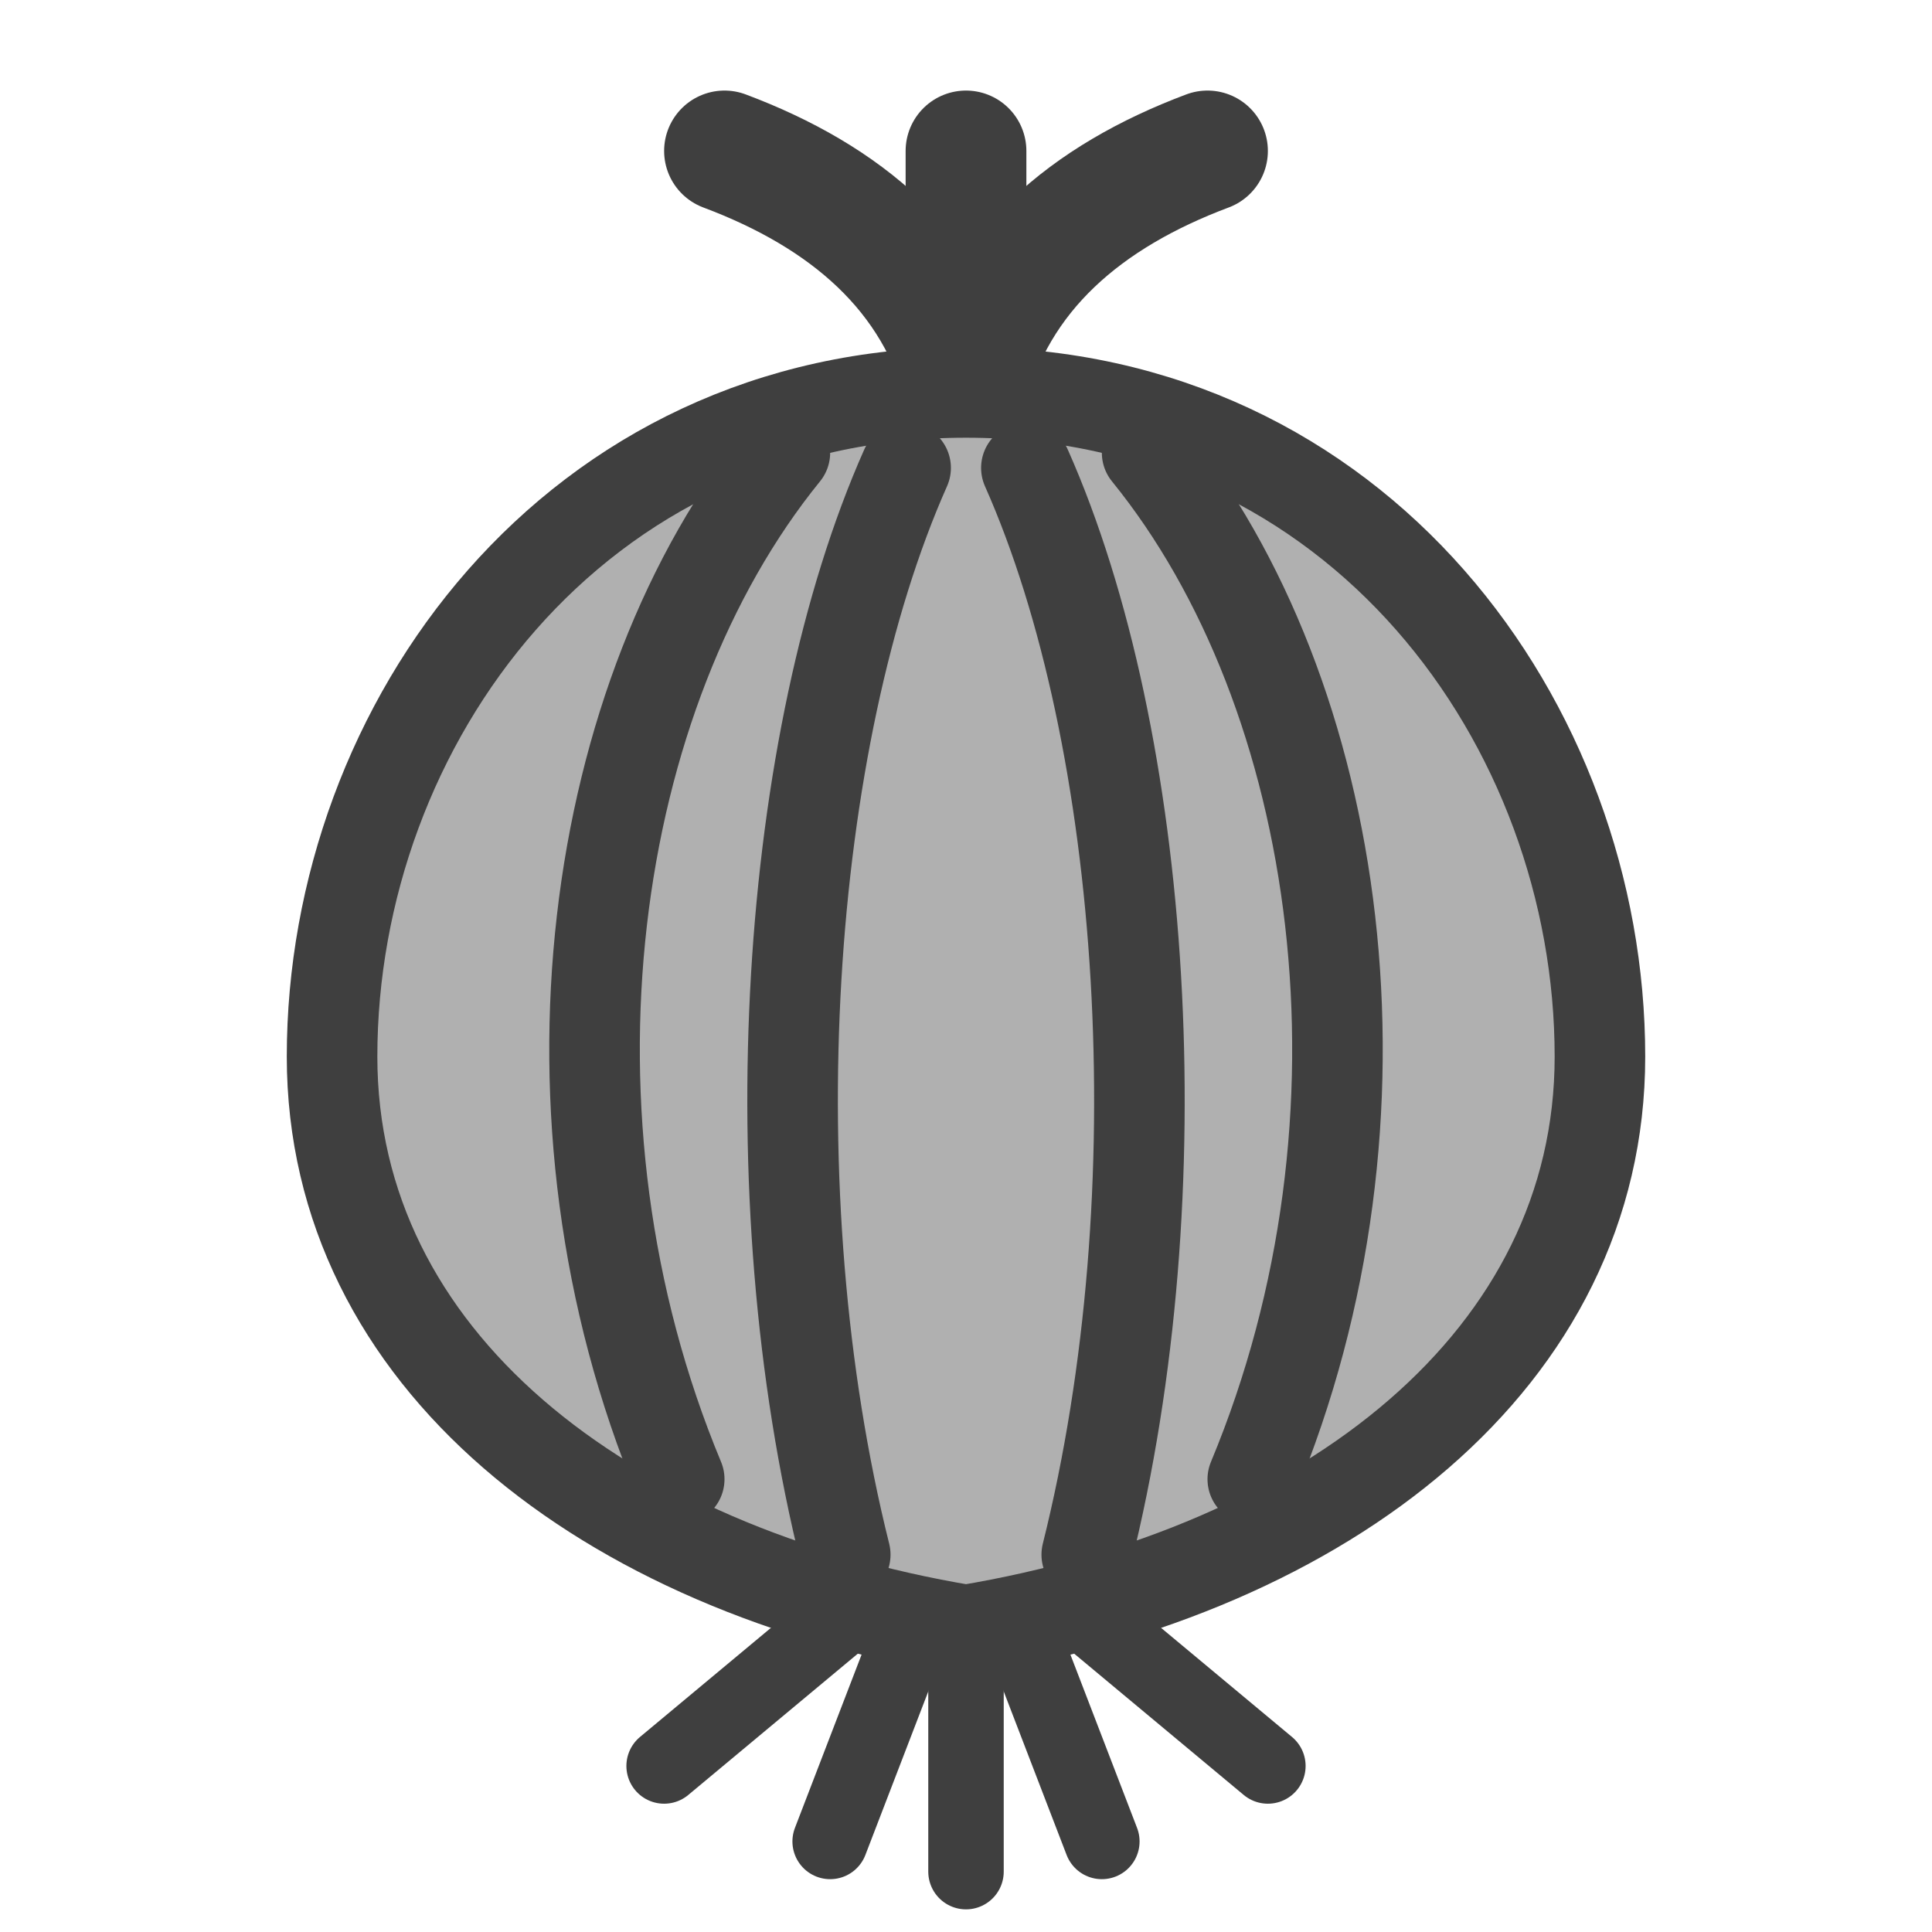
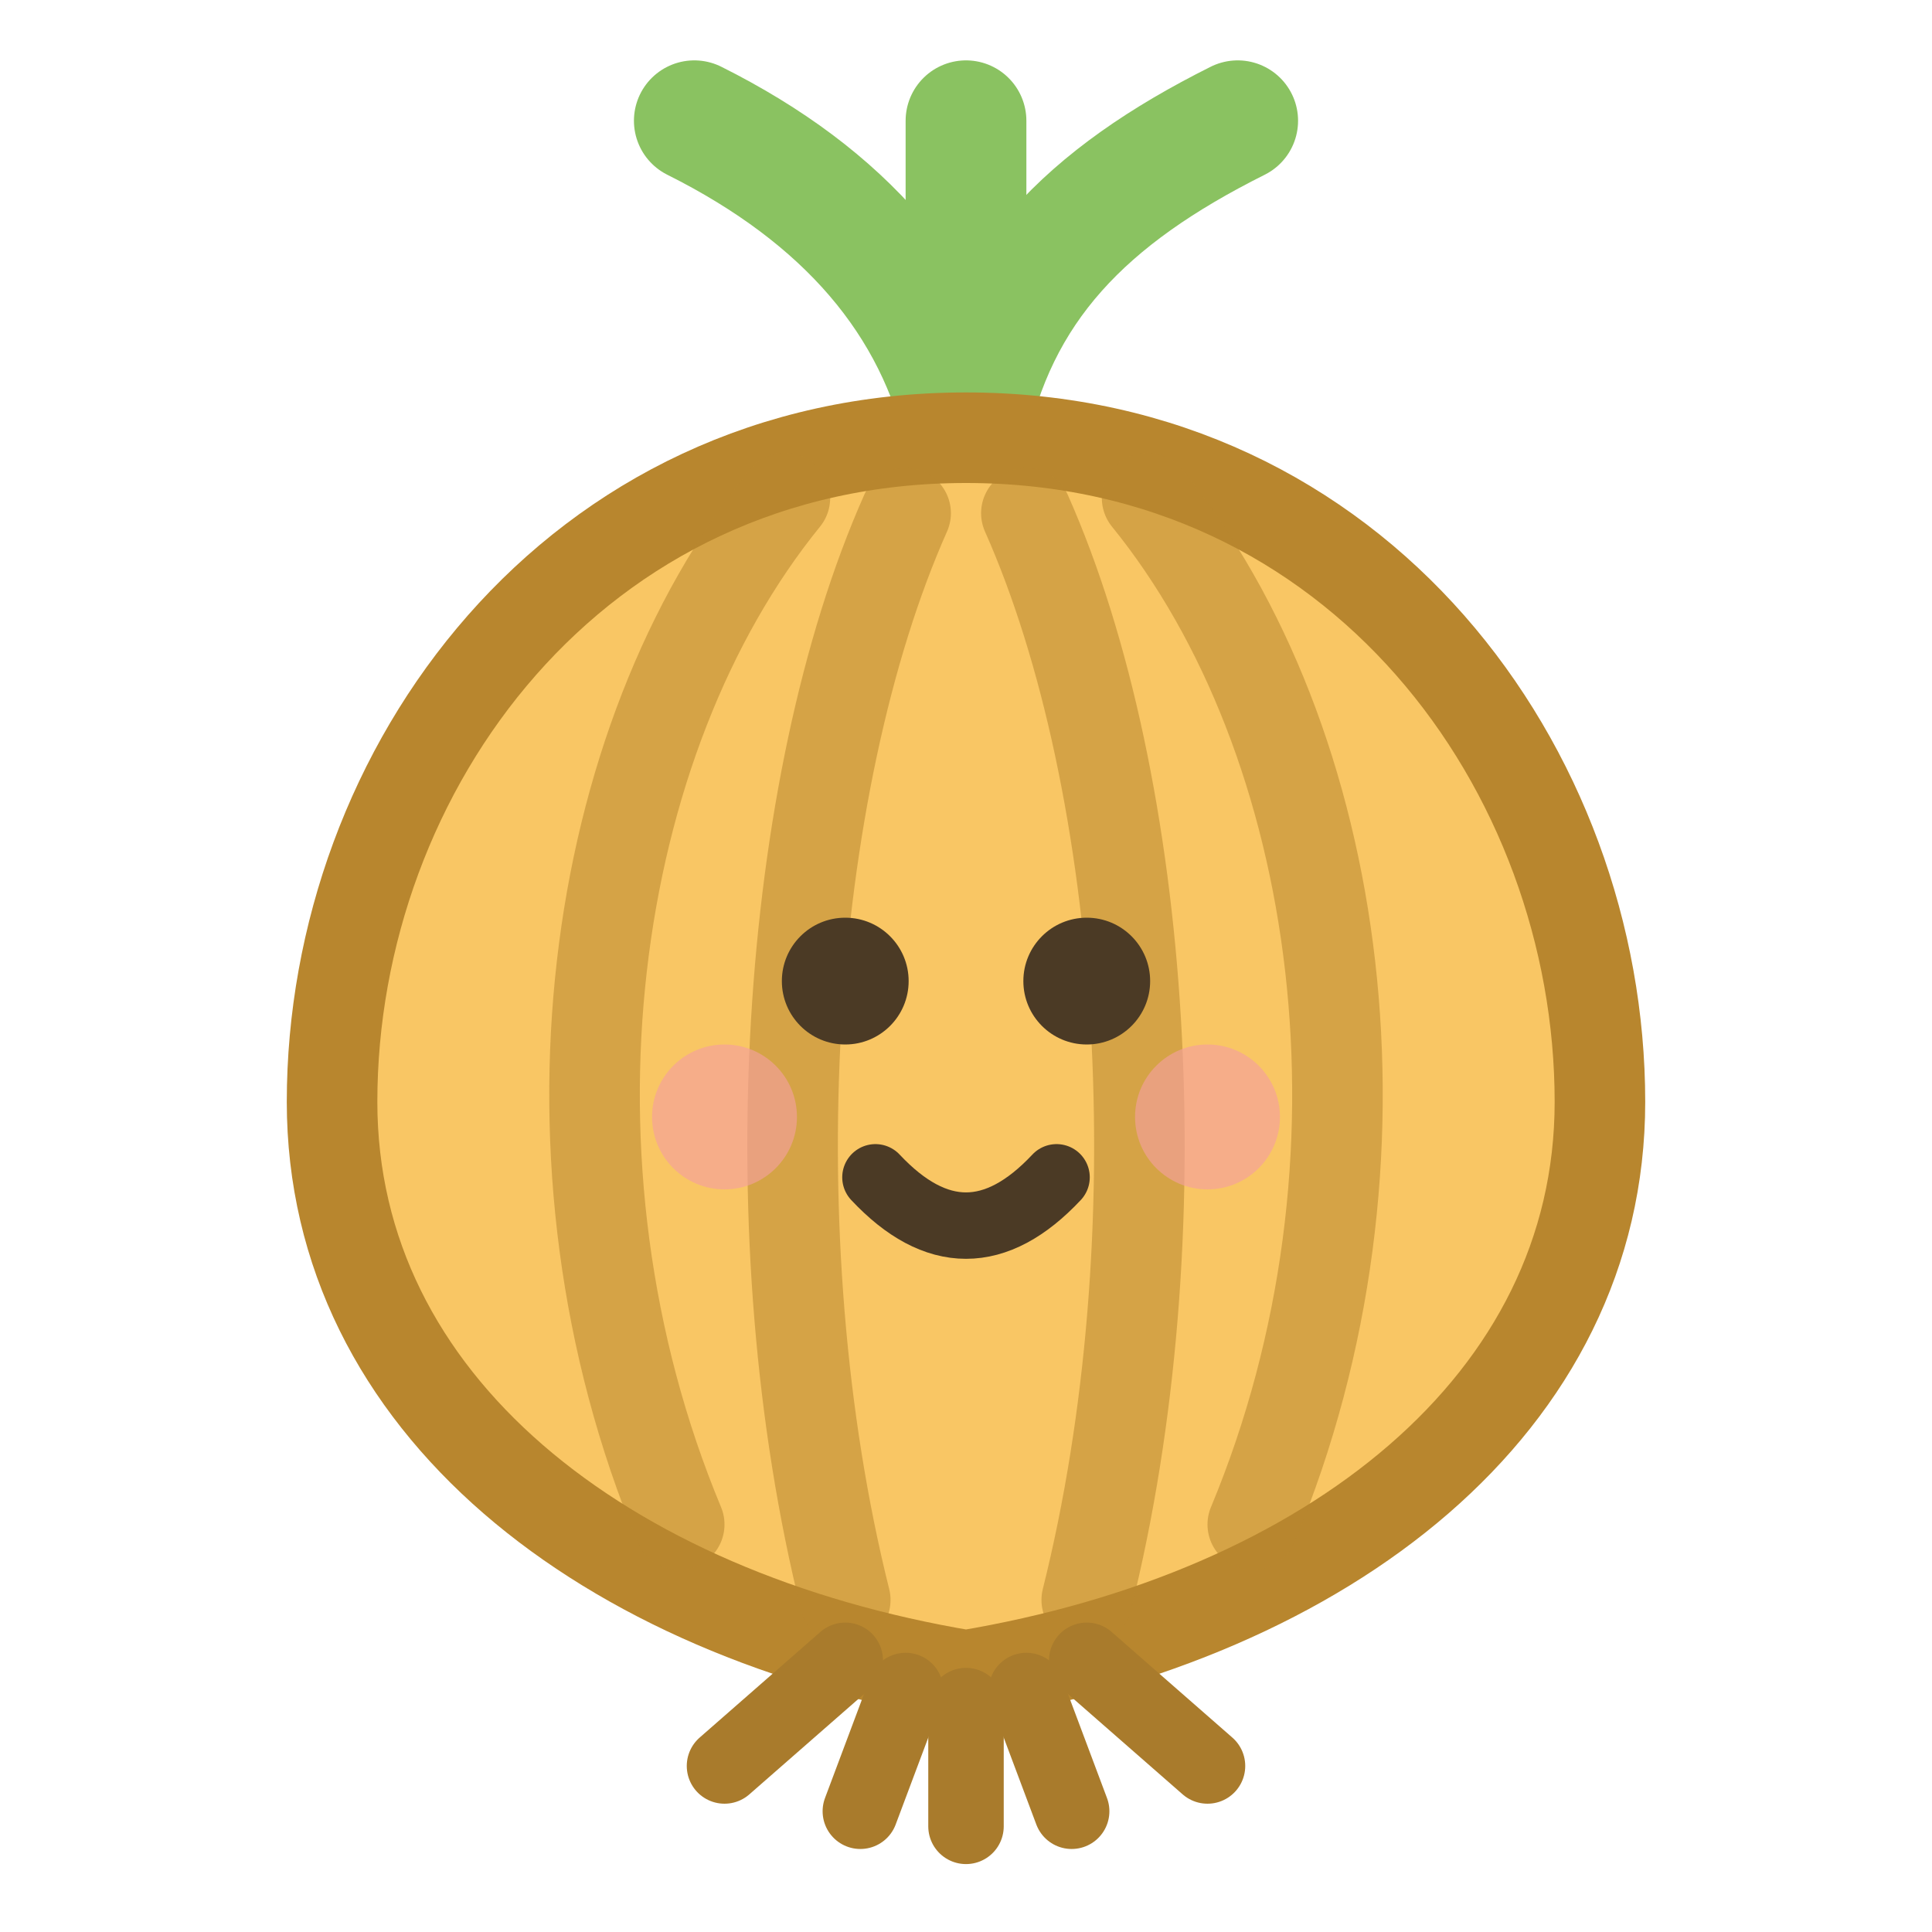
<svg xmlns="http://www.w3.org/2000/svg" viewBox="0 0 64 64">
-   <style>
-     .lines {
-       stroke: #3f3f3f;
-     }
-     .bulb {
-       fill: #b0b0b0;
-       stroke: #3f3f3f;
-     }
-     @media (prefers-color-scheme: dark) {
-       .lines {
-         stroke: #d4d4d4;
-       }
-       .bulb {
-         fill: #4a4a4a;
-         stroke: #d4d4d4;
-       }
-     }
-   </style>
-   <g fill="none" class="lines" stroke-width="4" stroke-linecap="round">
-     <path d="M32 13C31 9 28 6.5 24 5" />
-     <path d="M32 13V5" />
-     <path d="M32 13c1-4 4-6.5 8-8" />
-   </g>
-   <path class="bulb" d="M32 13c13 0 21 11 21 22 0 10-9 17-21 19C20 52 11 45 11 35c0-11 8-22 21-22Z" stroke-width="3" stroke-linecap="round" />
-   <g fill="none" class="lines" stroke-width="3" stroke-linecap="round">
-     <path d="M26 15c-6.5 8-8.5 22-3.5 34" />
-     <path d="M30 15.5c-4 9-5 24-2 36" />
-     <path d="M34 15.5c4 9 5 24 2 36" />
-     <path d="M38 15c6.5 8 8.5 22 3.5 34" />
-   </g>
-   <g fill="none" class="lines" stroke-width="2.5" stroke-linecap="round">
-     <path d="m28 53.5-6 5" />
-     <path d="m30 54.5-2.5 6.5" />
-     <path d="M32 55v7" />
-     <path d="m34 54.5 2.5 6.5" />
-     <path d="m36 53.5 6 5" />
+   <g transform="translate(0 1.5)">
+     <g fill="none" stroke="#8ac261" stroke-width="4" stroke-linecap="round">
+       <path d="M32 13C31 8.5 28 5 23 2.5" />
+       <path d="M32 13V2.5" />
+       <path d="M32 13c1-5 4-8 9-10.5" />
+     </g>
+     <path d="M32 13c13 0 21 11 21 22 0 10-9 17-21 19C20 52 11 45 11 35c0-11 8-22 21-22Z" fill="#f9c664" stroke="#b8862e" stroke-width="3" stroke-linecap="round" />
+     <g fill="none" stroke="#b8862e" stroke-width="3" stroke-linecap="round" opacity="0.55">
+       <path d="M26 15c-6.5 8-8.5 22-3.5 34" />
+       <path d="M30 15.5c-4 9-5 24-2 36" />
+       <path d="M34 15.5c4 9 5 24 2 36" />
+       <path d="M38 15c6.5 8 8.5 22 3.5 34" />
+     </g>
+     <g fill="#4b3a25">
+       <circle cx="28" cy="31" r="2.1" />
+       <circle cx="36" cy="31" r="2.1" />
+     </g>
+     <path d="M29 37.5q3 3.2 6 0" fill="none" stroke="#4b3a25" stroke-width="2.2" stroke-linecap="round" />
+     <g fill="#f4a09c" opacity="0.65">
+       <circle cx="24" cy="35.5" r="2.4" />
+       <circle cx="40" cy="35.5" r="2.4" />
+     </g>
+     <g fill="none" stroke="#a97b2c" stroke-width="2.5" stroke-linecap="round">
+       <path d="m28 53.5-4 3.5" />
+       <path d="m30 54.5-1.5 4" />
+       <path d="M32 55v4" />
+       <path d="m34 54.5 1.5 4" />
+       <path d="m36 53.5 4 3.5" />
+     </g>
  </g>
</svg>
